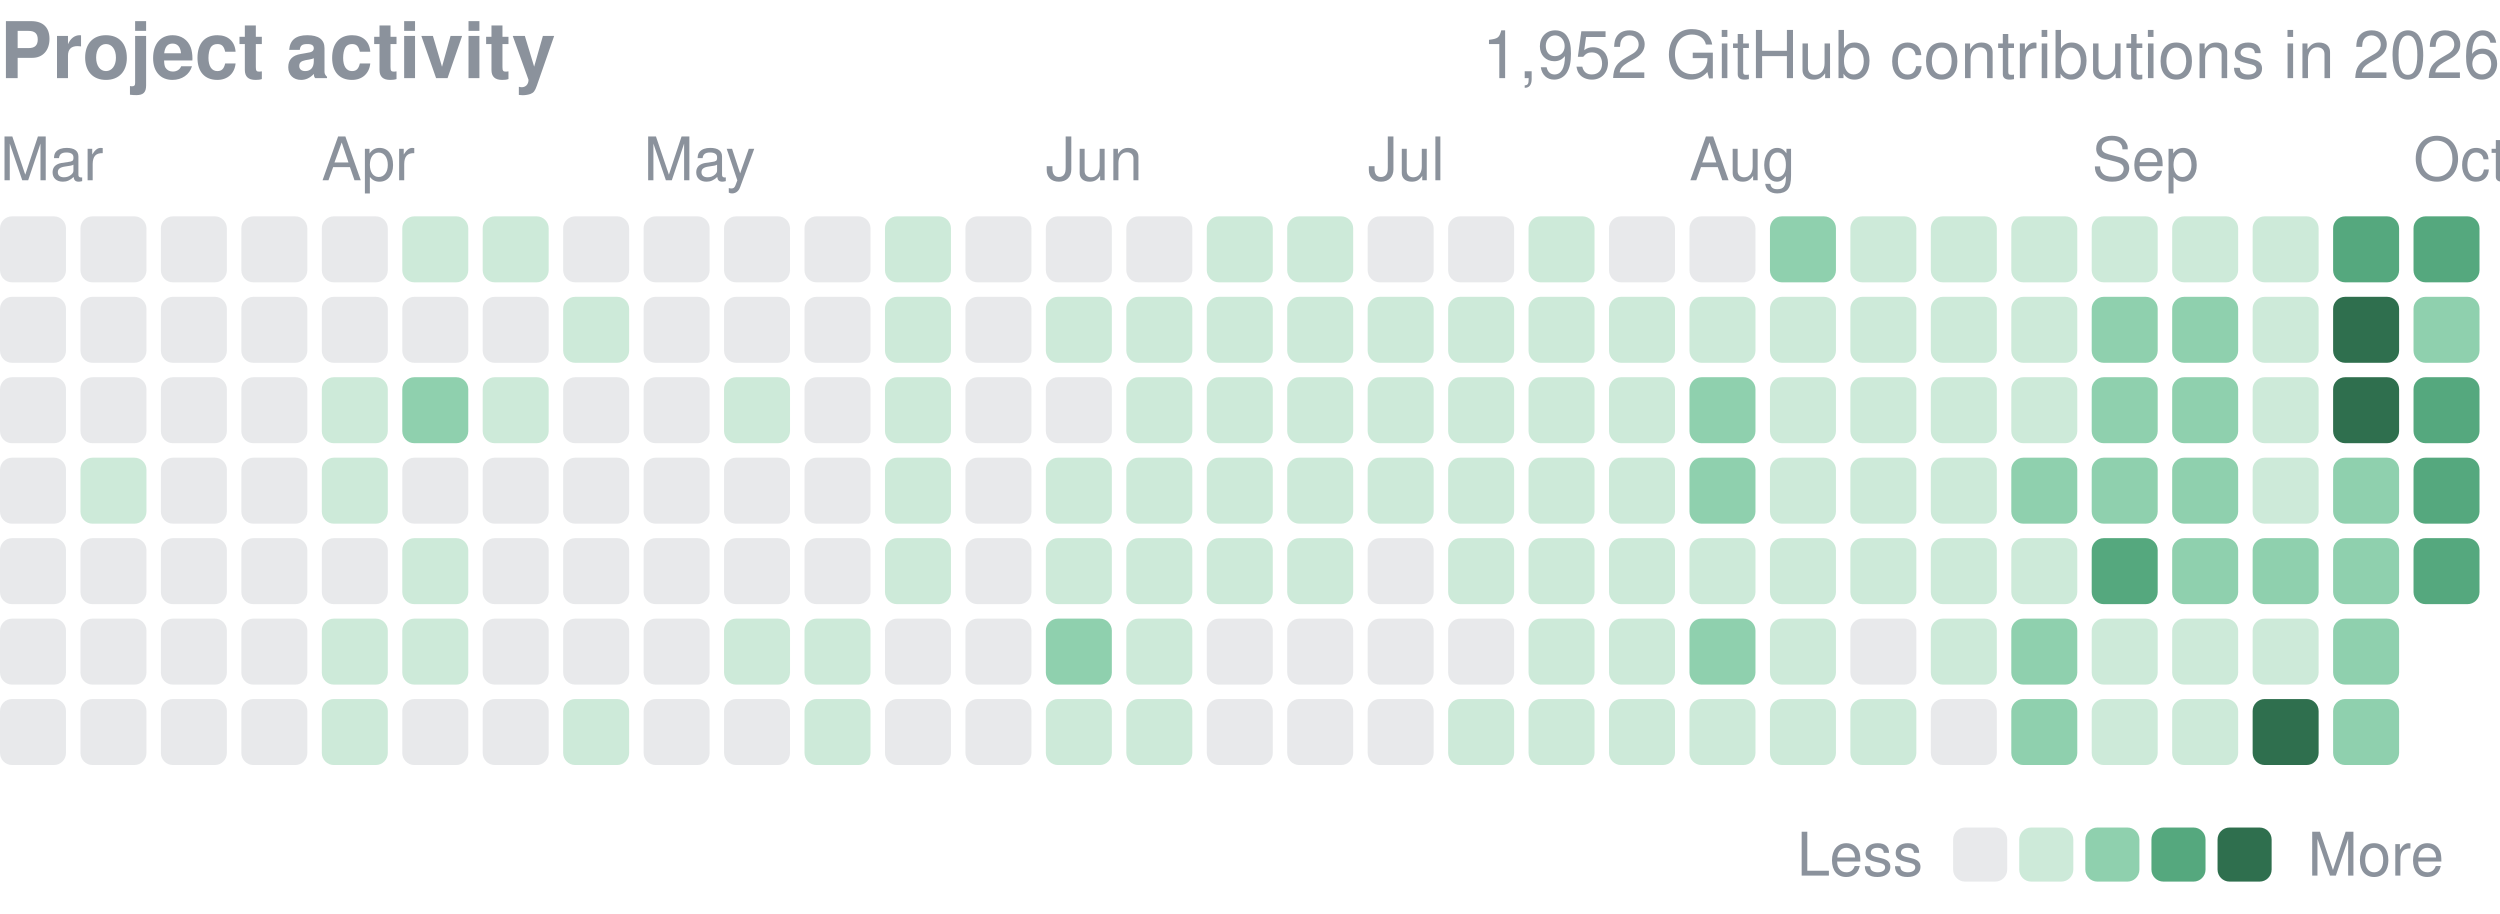
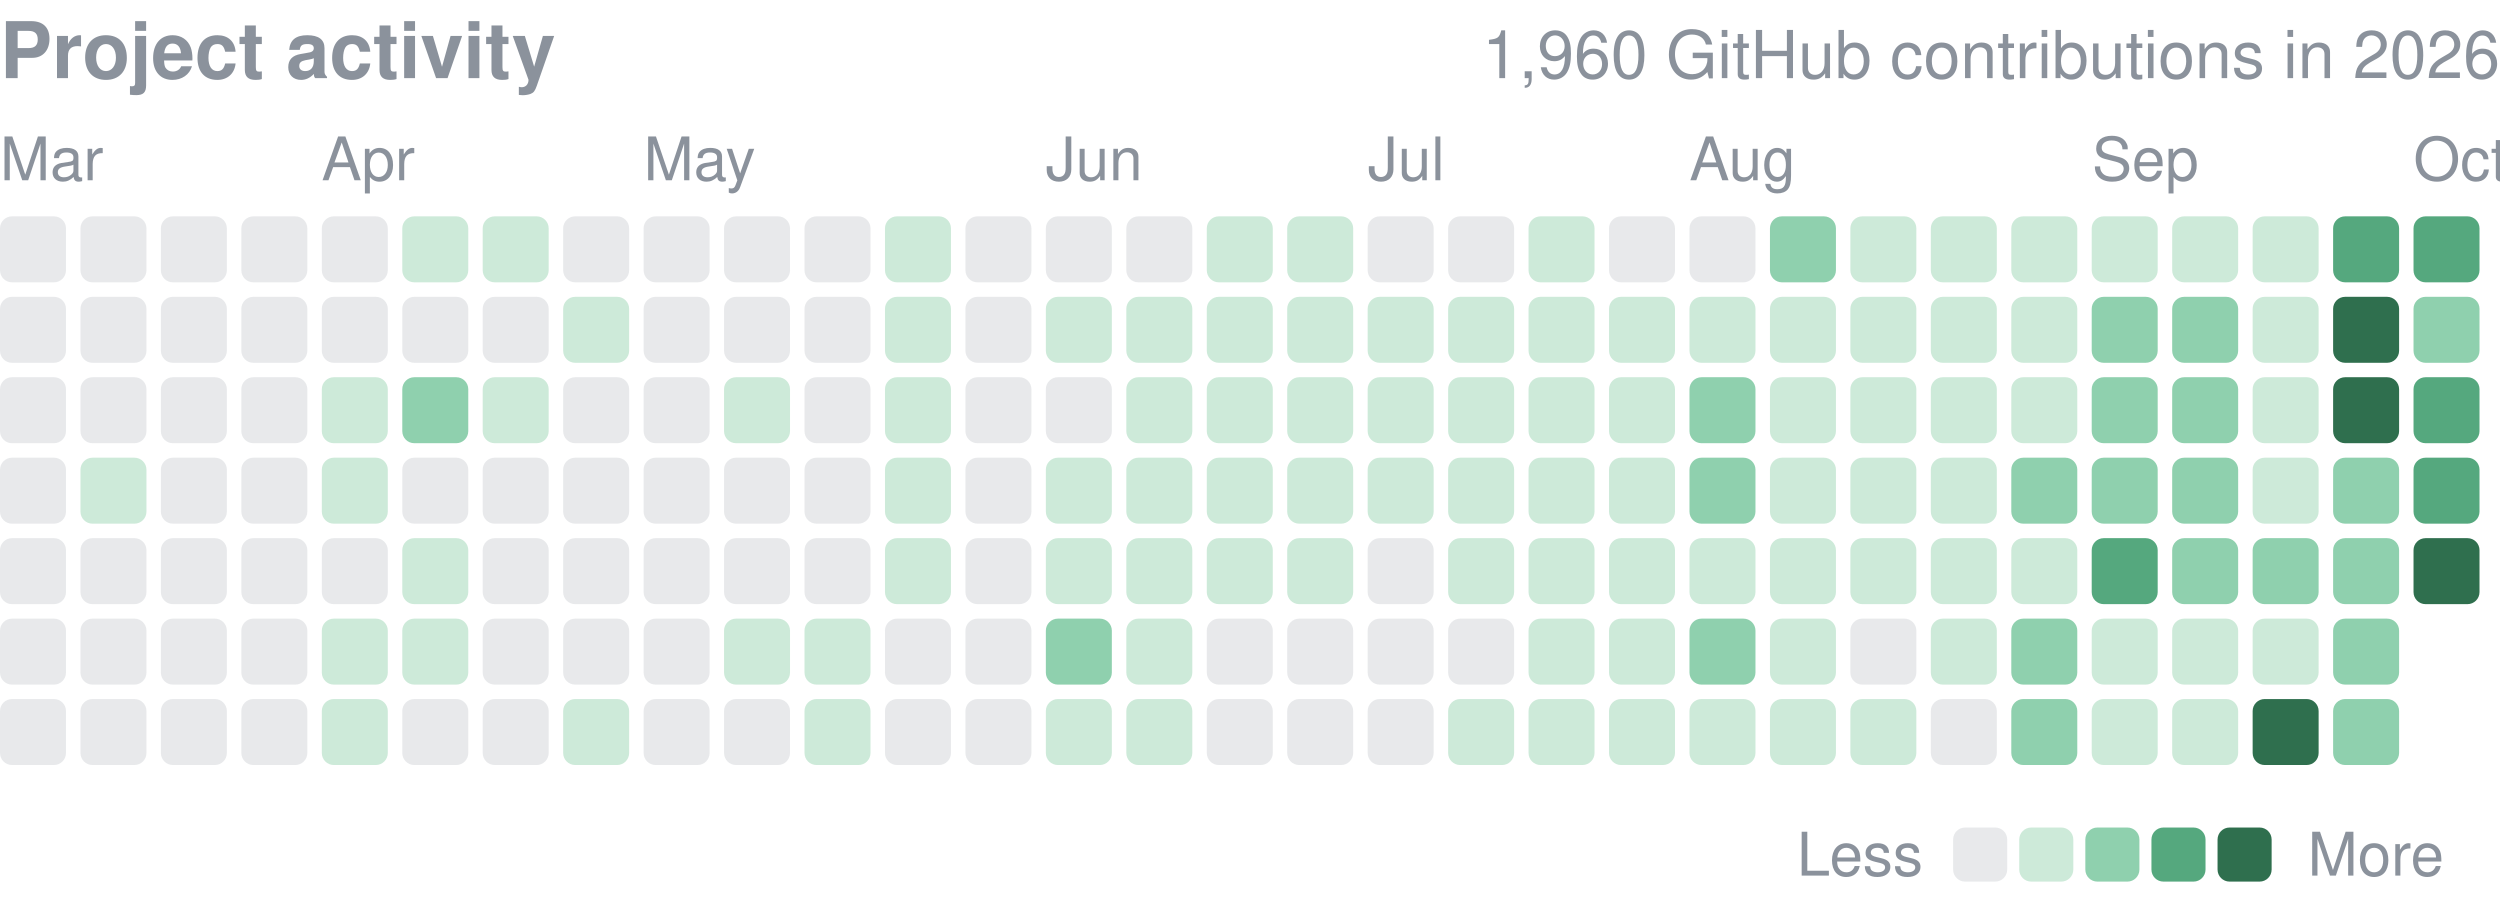
<svg xmlns="http://www.w3.org/2000/svg" width="416" height="152" viewBox="0 0 416 152" role="img" aria-label="yjinyoo GitHub contributions per day in 2026">
  <style>text{font-family:-apple-system,BlinkMacSystemFont,"Segoe UI",Helvetica,Arial,sans-serif}</style>
  <text x="0" y="13" font-size="13" font-weight="600" fill="#8b929c">Project activity</text>
-   <text x="416" y="13" font-size="11" fill="#8b929c" text-anchor="end">1,952 GitHub contributions in 2026</text>
+   <text x="416" y="13" font-size="11" fill="#8b929c" text-anchor="end">1,960 GitHub contributions in 2026</text>
  <text x="0.0" y="30" font-size="10" fill="#8b929c">Mar</text>
  <text x="53.5" y="30" font-size="10" fill="#8b929c">Apr</text>
  <text x="107.1" y="30" font-size="10" fill="#8b929c">May</text>
  <text x="174.0" y="30" font-size="10" fill="#8b929c">Jun</text>
  <text x="227.6" y="30" font-size="10" fill="#8b929c">Jul</text>
  <text x="281.1" y="30" font-size="10" fill="#8b929c">Aug</text>
  <text x="348.1" y="30" font-size="10" fill="#8b929c">Sep</text>
  <text x="401.6" y="30" font-size="10" fill="#8b929c">Oct</text>
  <rect x="0.00" y="36.00" width="10.98" height="10.98" rx="2.0" fill="#8b929c" opacity="0.2" />
  <rect x="0.00" y="49.39" width="10.98" height="10.98" rx="2.0" fill="#8b929c" opacity="0.2" />
  <rect x="0.00" y="62.77" width="10.98" height="10.98" rx="2.0" fill="#8b929c" opacity="0.2" />
  <rect x="0.00" y="76.16" width="10.98" height="10.98" rx="2.0" fill="#8b929c" opacity="0.2" />
  <rect x="0.00" y="89.55" width="10.98" height="10.98" rx="2.0" fill="#8b929c" opacity="0.2" />
  <rect x="0.00" y="102.94" width="10.98" height="10.98" rx="2.0" fill="#8b929c" opacity="0.2" />
  <rect x="0.00" y="116.32" width="10.98" height="10.98" rx="2.0" fill="#8b929c" opacity="0.2" />
  <rect x="13.39" y="36.00" width="10.98" height="10.98" rx="2.0" fill="#8b929c" opacity="0.2" />
  <rect x="13.39" y="49.39" width="10.98" height="10.98" rx="2.0" fill="#8b929c" opacity="0.2" />
  <rect x="13.39" y="62.77" width="10.98" height="10.98" rx="2.0" fill="#8b929c" opacity="0.2" />
  <rect x="13.39" y="76.16" width="10.98" height="10.98" rx="2.0" fill="#cdead9" />
  <rect x="13.39" y="89.55" width="10.98" height="10.98" rx="2.0" fill="#8b929c" opacity="0.2" />
  <rect x="13.39" y="102.94" width="10.98" height="10.98" rx="2.0" fill="#8b929c" opacity="0.2" />
  <rect x="13.39" y="116.32" width="10.98" height="10.98" rx="2.0" fill="#8b929c" opacity="0.2" />
  <rect x="26.77" y="36.00" width="10.98" height="10.98" rx="2.0" fill="#8b929c" opacity="0.2" />
  <rect x="26.77" y="49.39" width="10.98" height="10.98" rx="2.0" fill="#8b929c" opacity="0.2" />
  <rect x="26.77" y="62.77" width="10.98" height="10.98" rx="2.0" fill="#8b929c" opacity="0.2" />
  <rect x="26.77" y="76.16" width="10.98" height="10.98" rx="2.0" fill="#8b929c" opacity="0.2" />
  <rect x="26.77" y="89.55" width="10.98" height="10.98" rx="2.0" fill="#8b929c" opacity="0.2" />
  <rect x="26.77" y="102.94" width="10.98" height="10.98" rx="2.0" fill="#8b929c" opacity="0.2" />
  <rect x="26.77" y="116.32" width="10.98" height="10.98" rx="2.0" fill="#8b929c" opacity="0.2" />
  <rect x="40.16" y="36.00" width="10.98" height="10.98" rx="2.0" fill="#8b929c" opacity="0.2" />
  <rect x="40.16" y="49.39" width="10.98" height="10.98" rx="2.0" fill="#8b929c" opacity="0.2" />
  <rect x="40.16" y="62.77" width="10.98" height="10.98" rx="2.0" fill="#8b929c" opacity="0.2" />
  <rect x="40.16" y="76.16" width="10.98" height="10.98" rx="2.0" fill="#8b929c" opacity="0.2" />
  <rect x="40.16" y="89.55" width="10.98" height="10.98" rx="2.0" fill="#8b929c" opacity="0.2" />
  <rect x="40.16" y="102.94" width="10.98" height="10.98" rx="2.0" fill="#8b929c" opacity="0.2" />
  <rect x="40.16" y="116.32" width="10.98" height="10.98" rx="2.0" fill="#8b929c" opacity="0.2" />
  <rect x="53.55" y="36.00" width="10.98" height="10.98" rx="2.0" fill="#8b929c" opacity="0.2" />
  <rect x="53.55" y="49.39" width="10.98" height="10.98" rx="2.0" fill="#8b929c" opacity="0.2" />
  <rect x="53.55" y="62.77" width="10.98" height="10.98" rx="2.0" fill="#cdead9" />
  <rect x="53.55" y="76.16" width="10.98" height="10.98" rx="2.0" fill="#cdead9" />
  <rect x="53.55" y="89.55" width="10.98" height="10.98" rx="2.0" fill="#8b929c" opacity="0.2" />
  <rect x="53.55" y="102.94" width="10.98" height="10.98" rx="2.0" fill="#cdead9" />
  <rect x="53.55" y="116.32" width="10.98" height="10.98" rx="2.0" fill="#cdead9" />
  <rect x="66.94" y="36.00" width="10.98" height="10.98" rx="2.0" fill="#cdead9" />
  <rect x="66.94" y="49.39" width="10.98" height="10.98" rx="2.0" fill="#8b929c" opacity="0.2" />
  <rect x="66.94" y="62.77" width="10.98" height="10.98" rx="2.0" fill="#8fd0ae" />
  <rect x="66.94" y="76.16" width="10.98" height="10.98" rx="2.0" fill="#8b929c" opacity="0.2" />
  <rect x="66.94" y="89.55" width="10.98" height="10.98" rx="2.0" fill="#cdead9" />
  <rect x="66.94" y="102.94" width="10.98" height="10.98" rx="2.0" fill="#cdead9" />
  <rect x="66.94" y="116.32" width="10.98" height="10.98" rx="2.0" fill="#8b929c" opacity="0.2" />
  <rect x="80.32" y="36.00" width="10.98" height="10.98" rx="2.0" fill="#cdead9" />
  <rect x="80.32" y="49.39" width="10.98" height="10.98" rx="2.0" fill="#8b929c" opacity="0.2" />
  <rect x="80.32" y="62.77" width="10.98" height="10.98" rx="2.0" fill="#cdead9" />
  <rect x="80.32" y="76.16" width="10.98" height="10.98" rx="2.0" fill="#8b929c" opacity="0.2" />
  <rect x="80.32" y="89.55" width="10.98" height="10.98" rx="2.0" fill="#8b929c" opacity="0.2" />
  <rect x="80.32" y="102.94" width="10.98" height="10.98" rx="2.0" fill="#8b929c" opacity="0.2" />
  <rect x="80.32" y="116.32" width="10.98" height="10.98" rx="2.0" fill="#8b929c" opacity="0.2" />
  <rect x="93.71" y="36.00" width="10.98" height="10.98" rx="2.0" fill="#8b929c" opacity="0.2" />
  <rect x="93.71" y="49.39" width="10.98" height="10.98" rx="2.0" fill="#cdead9" />
  <rect x="93.71" y="62.77" width="10.98" height="10.98" rx="2.0" fill="#8b929c" opacity="0.2" />
  <rect x="93.71" y="76.16" width="10.98" height="10.98" rx="2.0" fill="#8b929c" opacity="0.2" />
  <rect x="93.71" y="89.55" width="10.98" height="10.98" rx="2.0" fill="#8b929c" opacity="0.2" />
  <rect x="93.71" y="102.94" width="10.98" height="10.98" rx="2.0" fill="#8b929c" opacity="0.2" />
  <rect x="93.71" y="116.32" width="10.98" height="10.98" rx="2.0" fill="#cdead9" />
  <rect x="107.10" y="36.00" width="10.98" height="10.98" rx="2.0" fill="#8b929c" opacity="0.2" />
  <rect x="107.10" y="49.39" width="10.98" height="10.98" rx="2.0" fill="#8b929c" opacity="0.2" />
  <rect x="107.10" y="62.77" width="10.98" height="10.98" rx="2.0" fill="#8b929c" opacity="0.2" />
  <rect x="107.10" y="76.16" width="10.98" height="10.98" rx="2.0" fill="#8b929c" opacity="0.2" />
  <rect x="107.10" y="89.55" width="10.98" height="10.98" rx="2.0" fill="#8b929c" opacity="0.2" />
  <rect x="107.10" y="102.94" width="10.98" height="10.98" rx="2.0" fill="#8b929c" opacity="0.2" />
  <rect x="107.10" y="116.32" width="10.98" height="10.98" rx="2.0" fill="#8b929c" opacity="0.2" />
  <rect x="120.48" y="36.00" width="10.98" height="10.98" rx="2.0" fill="#8b929c" opacity="0.2" />
  <rect x="120.48" y="49.39" width="10.98" height="10.98" rx="2.0" fill="#8b929c" opacity="0.2" />
  <rect x="120.48" y="62.77" width="10.98" height="10.98" rx="2.0" fill="#cdead9" />
  <rect x="120.48" y="76.16" width="10.98" height="10.98" rx="2.0" fill="#8b929c" opacity="0.2" />
  <rect x="120.48" y="89.55" width="10.98" height="10.98" rx="2.0" fill="#8b929c" opacity="0.2" />
  <rect x="120.48" y="102.94" width="10.98" height="10.98" rx="2.0" fill="#cdead9" />
  <rect x="120.48" y="116.32" width="10.98" height="10.98" rx="2.0" fill="#8b929c" opacity="0.2" />
  <rect x="133.87" y="36.00" width="10.98" height="10.98" rx="2.0" fill="#8b929c" opacity="0.2" />
  <rect x="133.87" y="49.39" width="10.98" height="10.98" rx="2.0" fill="#8b929c" opacity="0.2" />
  <rect x="133.87" y="62.77" width="10.98" height="10.98" rx="2.0" fill="#8b929c" opacity="0.2" />
  <rect x="133.87" y="76.16" width="10.98" height="10.98" rx="2.0" fill="#8b929c" opacity="0.2" />
  <rect x="133.87" y="89.55" width="10.98" height="10.98" rx="2.0" fill="#8b929c" opacity="0.2" />
  <rect x="133.87" y="102.94" width="10.98" height="10.98" rx="2.0" fill="#cdead9" />
  <rect x="133.87" y="116.32" width="10.98" height="10.98" rx="2.0" fill="#cdead9" />
  <rect x="147.26" y="36.00" width="10.98" height="10.98" rx="2.0" fill="#cdead9" />
  <rect x="147.26" y="49.39" width="10.98" height="10.98" rx="2.0" fill="#cdead9" />
  <rect x="147.26" y="62.77" width="10.98" height="10.98" rx="2.0" fill="#cdead9" />
  <rect x="147.26" y="76.16" width="10.98" height="10.98" rx="2.0" fill="#cdead9" />
  <rect x="147.26" y="89.55" width="10.98" height="10.98" rx="2.0" fill="#cdead9" />
  <rect x="147.26" y="102.94" width="10.98" height="10.98" rx="2.0" fill="#8b929c" opacity="0.2" />
  <rect x="147.26" y="116.32" width="10.98" height="10.98" rx="2.0" fill="#8b929c" opacity="0.2" />
  <rect x="160.65" y="36.00" width="10.98" height="10.98" rx="2.0" fill="#8b929c" opacity="0.2" />
  <rect x="160.65" y="49.39" width="10.98" height="10.98" rx="2.0" fill="#8b929c" opacity="0.2" />
  <rect x="160.65" y="62.77" width="10.98" height="10.98" rx="2.0" fill="#8b929c" opacity="0.2" />
  <rect x="160.65" y="76.16" width="10.98" height="10.98" rx="2.0" fill="#8b929c" opacity="0.2" />
  <rect x="160.65" y="89.55" width="10.98" height="10.98" rx="2.0" fill="#8b929c" opacity="0.2" />
  <rect x="160.65" y="102.94" width="10.98" height="10.98" rx="2.0" fill="#8b929c" opacity="0.2" />
  <rect x="160.65" y="116.32" width="10.98" height="10.98" rx="2.0" fill="#8b929c" opacity="0.2" />
  <rect x="174.03" y="36.00" width="10.98" height="10.98" rx="2.0" fill="#8b929c" opacity="0.2" />
  <rect x="174.03" y="49.39" width="10.98" height="10.98" rx="2.0" fill="#cdead9" />
  <rect x="174.03" y="62.77" width="10.98" height="10.98" rx="2.0" fill="#8b929c" opacity="0.2" />
  <rect x="174.03" y="76.16" width="10.98" height="10.98" rx="2.0" fill="#cdead9" />
  <rect x="174.03" y="89.55" width="10.98" height="10.98" rx="2.0" fill="#cdead9" />
  <rect x="174.03" y="102.94" width="10.98" height="10.98" rx="2.0" fill="#8fd0ae" />
  <rect x="174.03" y="116.32" width="10.98" height="10.98" rx="2.0" fill="#cdead9" />
  <rect x="187.42" y="36.00" width="10.98" height="10.98" rx="2.0" fill="#8b929c" opacity="0.2" />
  <rect x="187.42" y="49.39" width="10.98" height="10.98" rx="2.0" fill="#cdead9" />
  <rect x="187.42" y="62.77" width="10.98" height="10.98" rx="2.0" fill="#cdead9" />
  <rect x="187.42" y="76.16" width="10.98" height="10.98" rx="2.0" fill="#cdead9" />
  <rect x="187.42" y="89.55" width="10.98" height="10.98" rx="2.0" fill="#cdead9" />
  <rect x="187.42" y="102.94" width="10.98" height="10.98" rx="2.0" fill="#cdead9" />
  <rect x="187.42" y="116.32" width="10.98" height="10.98" rx="2.0" fill="#cdead9" />
  <rect x="200.81" y="36.00" width="10.98" height="10.98" rx="2.0" fill="#cdead9" />
  <rect x="200.81" y="49.39" width="10.98" height="10.98" rx="2.0" fill="#cdead9" />
  <rect x="200.81" y="62.77" width="10.98" height="10.98" rx="2.0" fill="#cdead9" />
  <rect x="200.81" y="76.16" width="10.98" height="10.98" rx="2.0" fill="#cdead9" />
  <rect x="200.81" y="89.55" width="10.98" height="10.98" rx="2.0" fill="#cdead9" />
  <rect x="200.81" y="102.94" width="10.98" height="10.98" rx="2.0" fill="#8b929c" opacity="0.2" />
  <rect x="200.81" y="116.32" width="10.98" height="10.98" rx="2.0" fill="#8b929c" opacity="0.2" />
  <rect x="214.19" y="36.00" width="10.98" height="10.98" rx="2.0" fill="#cdead9" />
  <rect x="214.19" y="49.39" width="10.98" height="10.98" rx="2.0" fill="#cdead9" />
  <rect x="214.19" y="62.77" width="10.98" height="10.98" rx="2.0" fill="#cdead9" />
  <rect x="214.19" y="76.16" width="10.98" height="10.98" rx="2.0" fill="#cdead9" />
  <rect x="214.19" y="89.55" width="10.98" height="10.98" rx="2.0" fill="#cdead9" />
  <rect x="214.19" y="102.94" width="10.98" height="10.98" rx="2.0" fill="#8b929c" opacity="0.2" />
  <rect x="214.19" y="116.32" width="10.98" height="10.98" rx="2.0" fill="#8b929c" opacity="0.2" />
  <rect x="227.58" y="36.00" width="10.98" height="10.98" rx="2.0" fill="#8b929c" opacity="0.2" />
  <rect x="227.58" y="49.39" width="10.98" height="10.98" rx="2.0" fill="#cdead9" />
  <rect x="227.58" y="62.77" width="10.98" height="10.98" rx="2.0" fill="#cdead9" />
  <rect x="227.58" y="76.16" width="10.98" height="10.98" rx="2.0" fill="#cdead9" />
  <rect x="227.58" y="89.55" width="10.98" height="10.98" rx="2.0" fill="#8b929c" opacity="0.2" />
  <rect x="227.58" y="102.94" width="10.98" height="10.98" rx="2.0" fill="#8b929c" opacity="0.2" />
  <rect x="227.58" y="116.32" width="10.98" height="10.98" rx="2.0" fill="#8b929c" opacity="0.2" />
  <rect x="240.97" y="36.00" width="10.98" height="10.98" rx="2.0" fill="#8b929c" opacity="0.2" />
  <rect x="240.97" y="49.39" width="10.98" height="10.98" rx="2.0" fill="#cdead9" />
  <rect x="240.97" y="62.77" width="10.98" height="10.98" rx="2.0" fill="#cdead9" />
  <rect x="240.97" y="76.16" width="10.98" height="10.98" rx="2.0" fill="#cdead9" />
  <rect x="240.97" y="89.55" width="10.98" height="10.98" rx="2.0" fill="#cdead9" />
  <rect x="240.97" y="102.94" width="10.98" height="10.98" rx="2.0" fill="#8b929c" opacity="0.2" />
  <rect x="240.97" y="116.32" width="10.98" height="10.98" rx="2.0" fill="#cdead9" />
  <rect x="254.35" y="36.00" width="10.98" height="10.98" rx="2.0" fill="#cdead9" />
  <rect x="254.35" y="49.39" width="10.98" height="10.98" rx="2.0" fill="#cdead9" />
  <rect x="254.35" y="62.77" width="10.98" height="10.98" rx="2.0" fill="#cdead9" />
  <rect x="254.35" y="76.16" width="10.98" height="10.98" rx="2.0" fill="#cdead9" />
  <rect x="254.35" y="89.55" width="10.98" height="10.98" rx="2.0" fill="#cdead9" />
  <rect x="254.35" y="102.94" width="10.98" height="10.98" rx="2.0" fill="#cdead9" />
  <rect x="254.35" y="116.32" width="10.98" height="10.98" rx="2.0" fill="#cdead9" />
  <rect x="267.74" y="36.00" width="10.98" height="10.98" rx="2.0" fill="#8b929c" opacity="0.2" />
  <rect x="267.74" y="49.39" width="10.98" height="10.98" rx="2.0" fill="#cdead9" />
  <rect x="267.74" y="62.77" width="10.98" height="10.98" rx="2.0" fill="#cdead9" />
  <rect x="267.74" y="76.16" width="10.98" height="10.98" rx="2.0" fill="#cdead9" />
  <rect x="267.74" y="89.55" width="10.98" height="10.98" rx="2.0" fill="#cdead9" />
  <rect x="267.74" y="102.94" width="10.98" height="10.98" rx="2.0" fill="#cdead9" />
  <rect x="267.74" y="116.32" width="10.98" height="10.98" rx="2.0" fill="#cdead9" />
  <rect x="281.13" y="36.00" width="10.98" height="10.98" rx="2.0" fill="#8b929c" opacity="0.2" />
  <rect x="281.13" y="49.39" width="10.98" height="10.98" rx="2.0" fill="#cdead9" />
  <rect x="281.13" y="62.77" width="10.98" height="10.98" rx="2.0" fill="#8fd0ae" />
  <rect x="281.13" y="76.16" width="10.98" height="10.98" rx="2.0" fill="#8fd0ae" />
  <rect x="281.13" y="89.55" width="10.98" height="10.98" rx="2.0" fill="#cdead9" />
  <rect x="281.13" y="102.94" width="10.98" height="10.98" rx="2.0" fill="#8fd0ae" />
  <rect x="281.13" y="116.32" width="10.98" height="10.98" rx="2.0" fill="#cdead9" />
  <rect x="294.52" y="36.00" width="10.98" height="10.98" rx="2.0" fill="#8fd0ae" />
  <rect x="294.52" y="49.39" width="10.98" height="10.98" rx="2.0" fill="#cdead9" />
  <rect x="294.52" y="62.77" width="10.98" height="10.98" rx="2.0" fill="#cdead9" />
  <rect x="294.52" y="76.16" width="10.98" height="10.98" rx="2.0" fill="#cdead9" />
  <rect x="294.52" y="89.55" width="10.98" height="10.98" rx="2.0" fill="#cdead9" />
  <rect x="294.52" y="102.94" width="10.98" height="10.98" rx="2.0" fill="#cdead9" />
  <rect x="294.52" y="116.32" width="10.98" height="10.98" rx="2.0" fill="#cdead9" />
  <rect x="307.90" y="36.00" width="10.98" height="10.98" rx="2.0" fill="#cdead9" />
  <rect x="307.90" y="49.39" width="10.98" height="10.98" rx="2.0" fill="#cdead9" />
  <rect x="307.90" y="62.77" width="10.98" height="10.98" rx="2.0" fill="#cdead9" />
  <rect x="307.90" y="76.16" width="10.98" height="10.98" rx="2.0" fill="#cdead9" />
  <rect x="307.90" y="89.55" width="10.98" height="10.98" rx="2.0" fill="#cdead9" />
  <rect x="307.90" y="102.94" width="10.98" height="10.98" rx="2.0" fill="#8b929c" opacity="0.2" />
  <rect x="307.90" y="116.32" width="10.98" height="10.98" rx="2.0" fill="#cdead9" />
  <rect x="321.29" y="36.00" width="10.98" height="10.98" rx="2.0" fill="#cdead9" />
  <rect x="321.29" y="49.39" width="10.98" height="10.98" rx="2.0" fill="#cdead9" />
  <rect x="321.29" y="62.77" width="10.98" height="10.98" rx="2.0" fill="#cdead9" />
  <rect x="321.29" y="76.16" width="10.98" height="10.98" rx="2.0" fill="#cdead9" />
  <rect x="321.29" y="89.55" width="10.98" height="10.98" rx="2.0" fill="#cdead9" />
  <rect x="321.29" y="102.94" width="10.98" height="10.98" rx="2.0" fill="#cdead9" />
  <rect x="321.29" y="116.32" width="10.98" height="10.98" rx="2.0" fill="#8b929c" opacity="0.2" />
  <rect x="334.68" y="36.00" width="10.98" height="10.98" rx="2.0" fill="#cdead9" />
  <rect x="334.68" y="49.39" width="10.98" height="10.98" rx="2.0" fill="#cdead9" />
  <rect x="334.68" y="62.77" width="10.98" height="10.98" rx="2.0" fill="#cdead9" />
  <rect x="334.68" y="76.16" width="10.98" height="10.98" rx="2.0" fill="#8fd0ae" />
  <rect x="334.68" y="89.55" width="10.98" height="10.98" rx="2.0" fill="#cdead9" />
  <rect x="334.68" y="102.94" width="10.98" height="10.98" rx="2.0" fill="#8fd0ae" />
  <rect x="334.68" y="116.32" width="10.98" height="10.98" rx="2.0" fill="#8fd0ae" />
  <rect x="348.06" y="36.00" width="10.98" height="10.98" rx="2.0" fill="#cdead9" />
  <rect x="348.06" y="49.39" width="10.98" height="10.98" rx="2.0" fill="#8fd0ae" />
  <rect x="348.06" y="62.77" width="10.98" height="10.98" rx="2.0" fill="#8fd0ae" />
  <rect x="348.06" y="76.16" width="10.98" height="10.98" rx="2.0" fill="#8fd0ae" />
  <rect x="348.06" y="89.55" width="10.98" height="10.98" rx="2.0" fill="#55a87e" />
  <rect x="348.06" y="102.94" width="10.98" height="10.98" rx="2.0" fill="#cdead9" />
  <rect x="348.06" y="116.32" width="10.98" height="10.98" rx="2.0" fill="#cdead9" />
  <rect x="361.45" y="36.00" width="10.98" height="10.98" rx="2.0" fill="#cdead9" />
  <rect x="361.45" y="49.39" width="10.98" height="10.98" rx="2.0" fill="#8fd0ae" />
  <rect x="361.45" y="62.77" width="10.98" height="10.98" rx="2.0" fill="#8fd0ae" />
  <rect x="361.45" y="76.16" width="10.98" height="10.98" rx="2.0" fill="#8fd0ae" />
  <rect x="361.45" y="89.55" width="10.98" height="10.98" rx="2.0" fill="#8fd0ae" />
  <rect x="361.45" y="102.94" width="10.98" height="10.98" rx="2.0" fill="#cdead9" />
  <rect x="361.45" y="116.32" width="10.98" height="10.98" rx="2.0" fill="#cdead9" />
  <rect x="374.84" y="36.00" width="10.98" height="10.98" rx="2.0" fill="#cdead9" />
  <rect x="374.84" y="49.39" width="10.98" height="10.98" rx="2.0" fill="#cdead9" />
  <rect x="374.84" y="62.77" width="10.98" height="10.98" rx="2.0" fill="#cdead9" />
  <rect x="374.84" y="76.16" width="10.98" height="10.98" rx="2.0" fill="#cdead9" />
  <rect x="374.84" y="89.55" width="10.98" height="10.98" rx="2.0" fill="#8fd0ae" />
  <rect x="374.84" y="102.94" width="10.98" height="10.98" rx="2.0" fill="#cdead9" />
  <rect x="374.84" y="116.32" width="10.98" height="10.98" rx="2.0" fill="#2f6f4e" />
  <rect x="388.23" y="36.00" width="10.98" height="10.98" rx="2.0" fill="#55a87e" />
  <rect x="388.23" y="49.39" width="10.98" height="10.98" rx="2.0" fill="#2f6f4e" />
  <rect x="388.23" y="62.77" width="10.98" height="10.98" rx="2.0" fill="#2f6f4e" />
  <rect x="388.23" y="76.16" width="10.98" height="10.98" rx="2.0" fill="#8fd0ae" />
  <rect x="388.23" y="89.55" width="10.98" height="10.98" rx="2.0" fill="#8fd0ae" />
  <rect x="388.23" y="102.94" width="10.98" height="10.98" rx="2.0" fill="#8fd0ae" />
  <rect x="388.23" y="116.32" width="10.98" height="10.98" rx="2.0" fill="#8fd0ae" />
  <rect x="401.61" y="36.00" width="10.98" height="10.98" rx="2.0" fill="#55a87e" />
  <rect x="401.61" y="49.39" width="10.98" height="10.98" rx="2.0" fill="#8fd0ae" />
  <rect x="401.61" y="62.77" width="10.98" height="10.98" rx="2.0" fill="#55a87e" />
  <rect x="401.61" y="76.16" width="10.98" height="10.98" rx="2.0" fill="#55a87e" />
-   <rect x="401.61" y="89.55" width="10.98" height="10.98" rx="2.0" fill="#55a87e" />
+   <rect x="401.61" y="89.55" width="10.98" height="10.98" rx="2.0" fill="#2f6f4e" />
  <text x="299" y="145.7" font-size="10" fill="#8b929c">Less</text>
  <rect x="325" y="137.7" width="9" height="9" rx="2.0" fill="#8b929c" opacity="0.2" />
  <rect x="336.0" y="137.7" width="9" height="9" rx="2.0" fill="#cdead9" />
  <rect x="347.0" y="137.7" width="9" height="9" rx="2.0" fill="#8fd0ae" />
  <rect x="358.0" y="137.7" width="9" height="9" rx="2.0" fill="#55a87e" />
  <rect x="369.0" y="137.7" width="9" height="9" rx="2.0" fill="#2f6f4e" />
  <text x="384.0" y="145.7" font-size="10" fill="#8b929c">More</text>
</svg>
